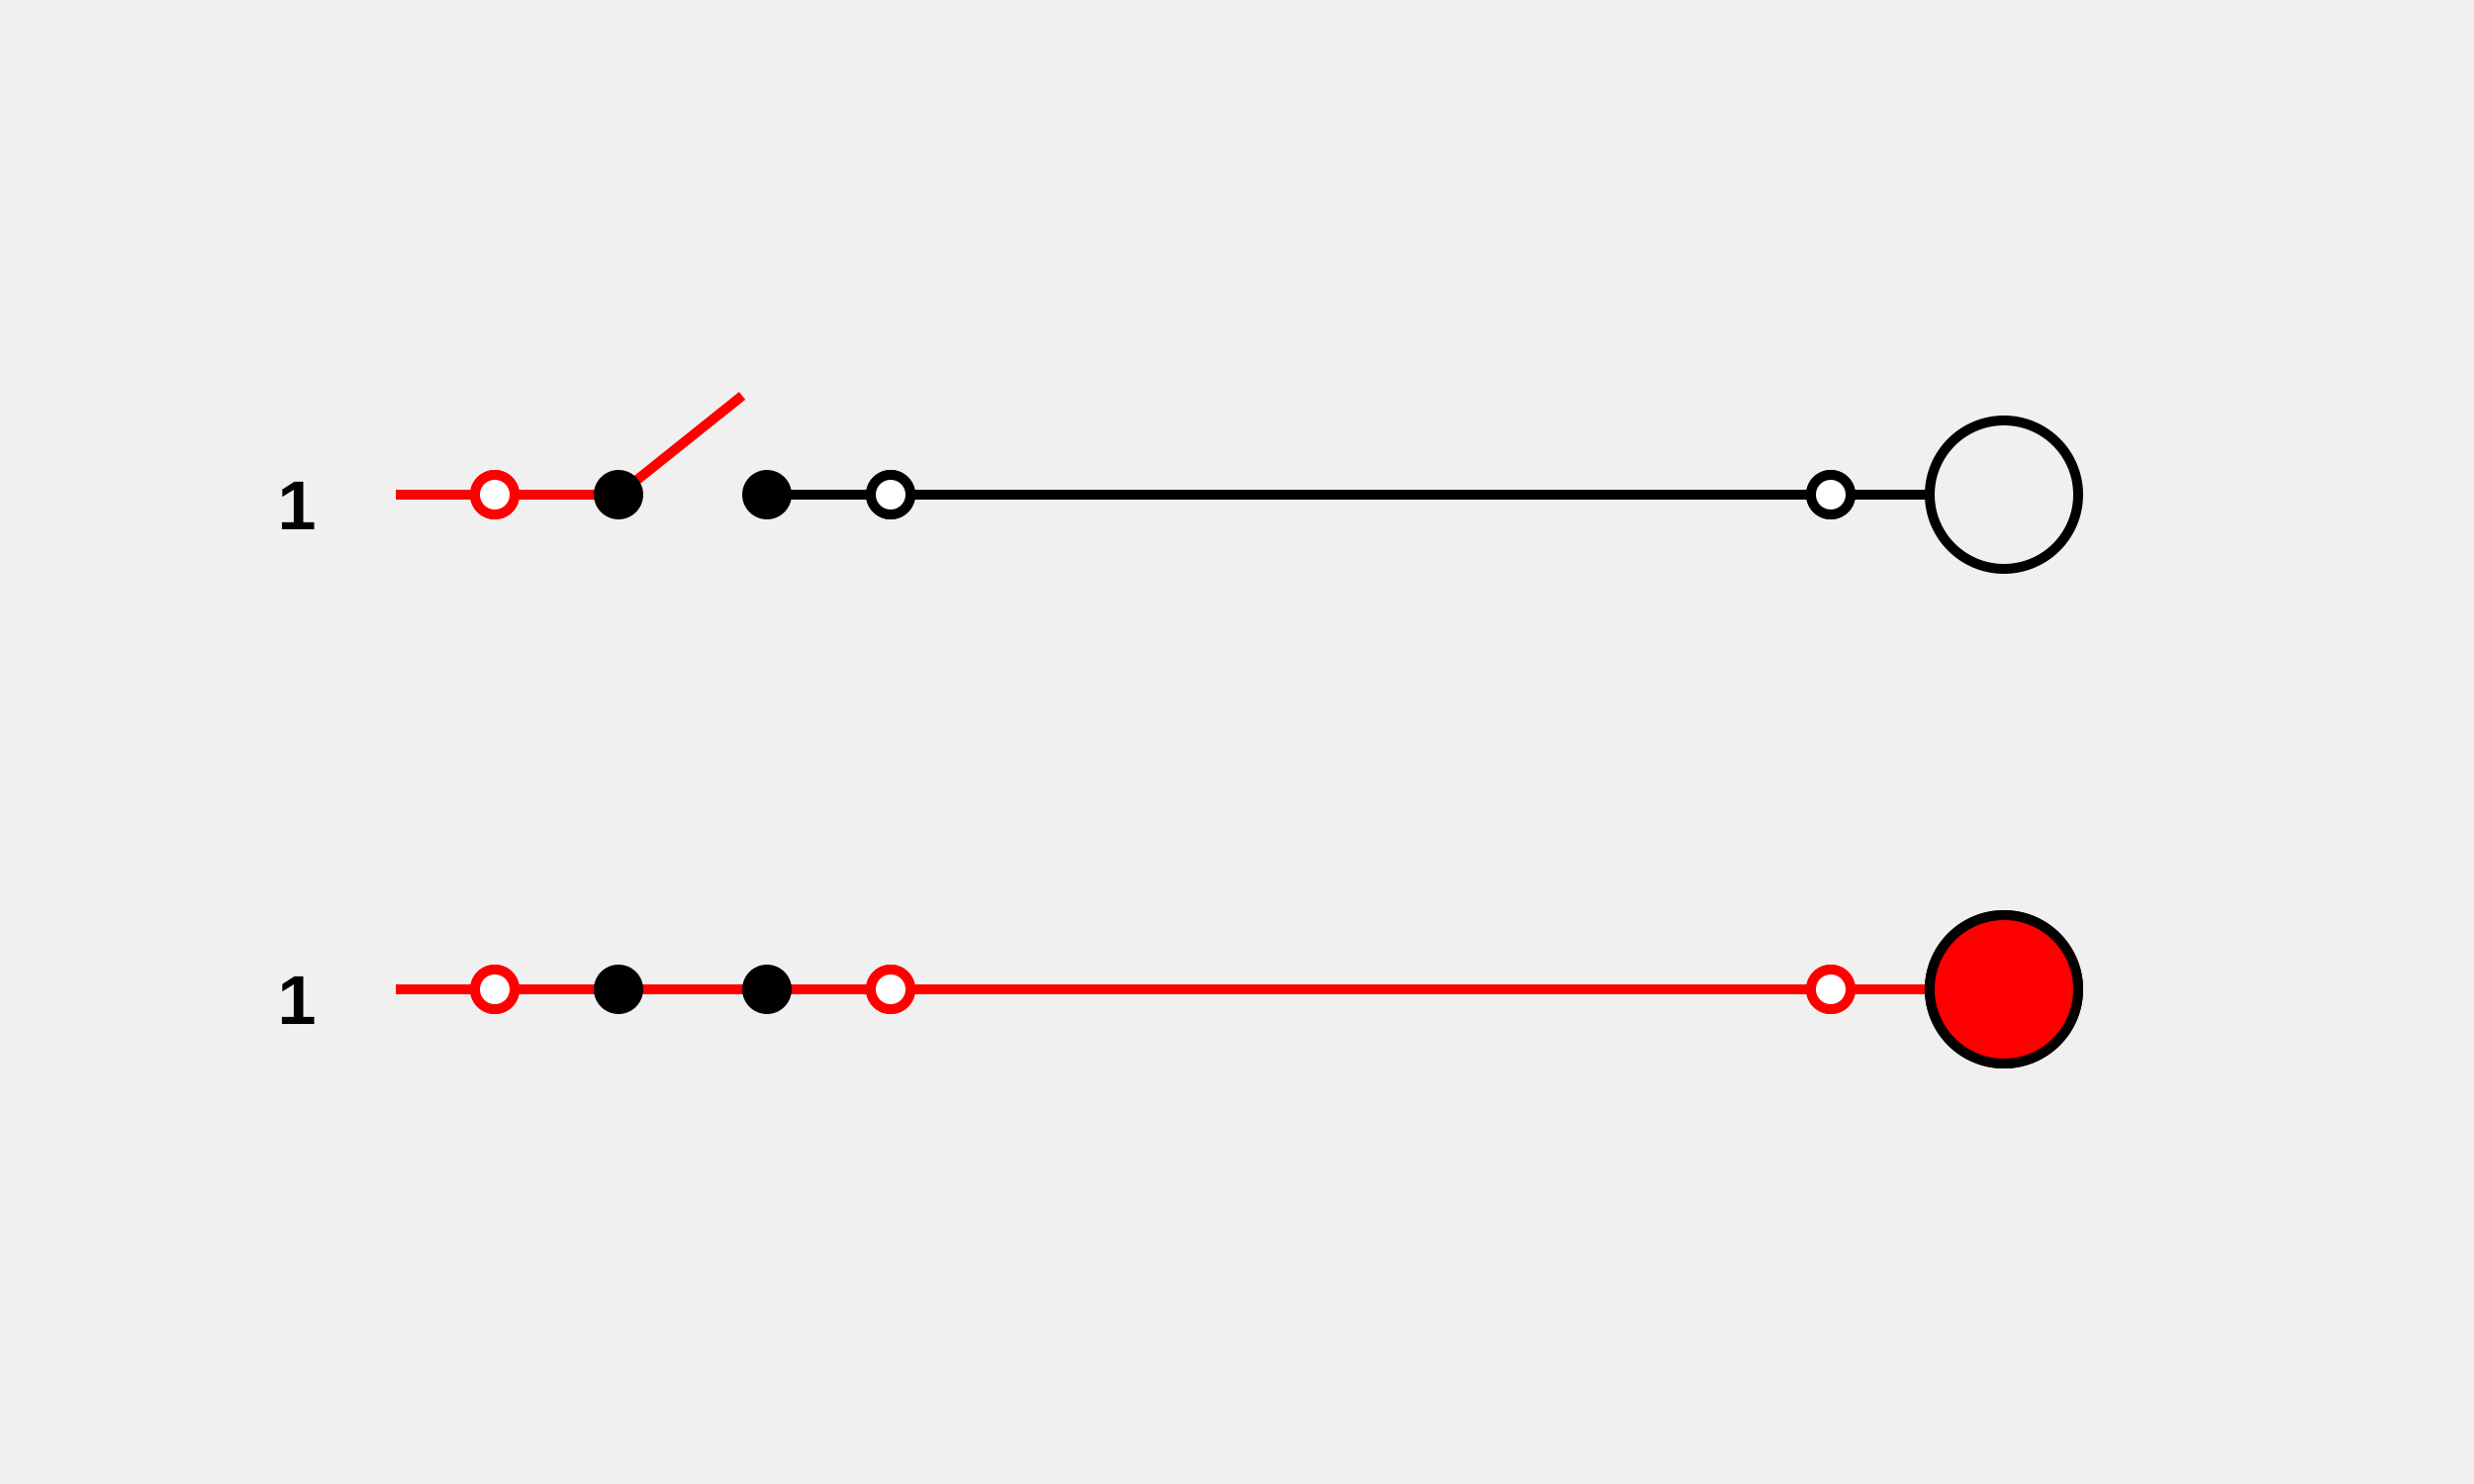
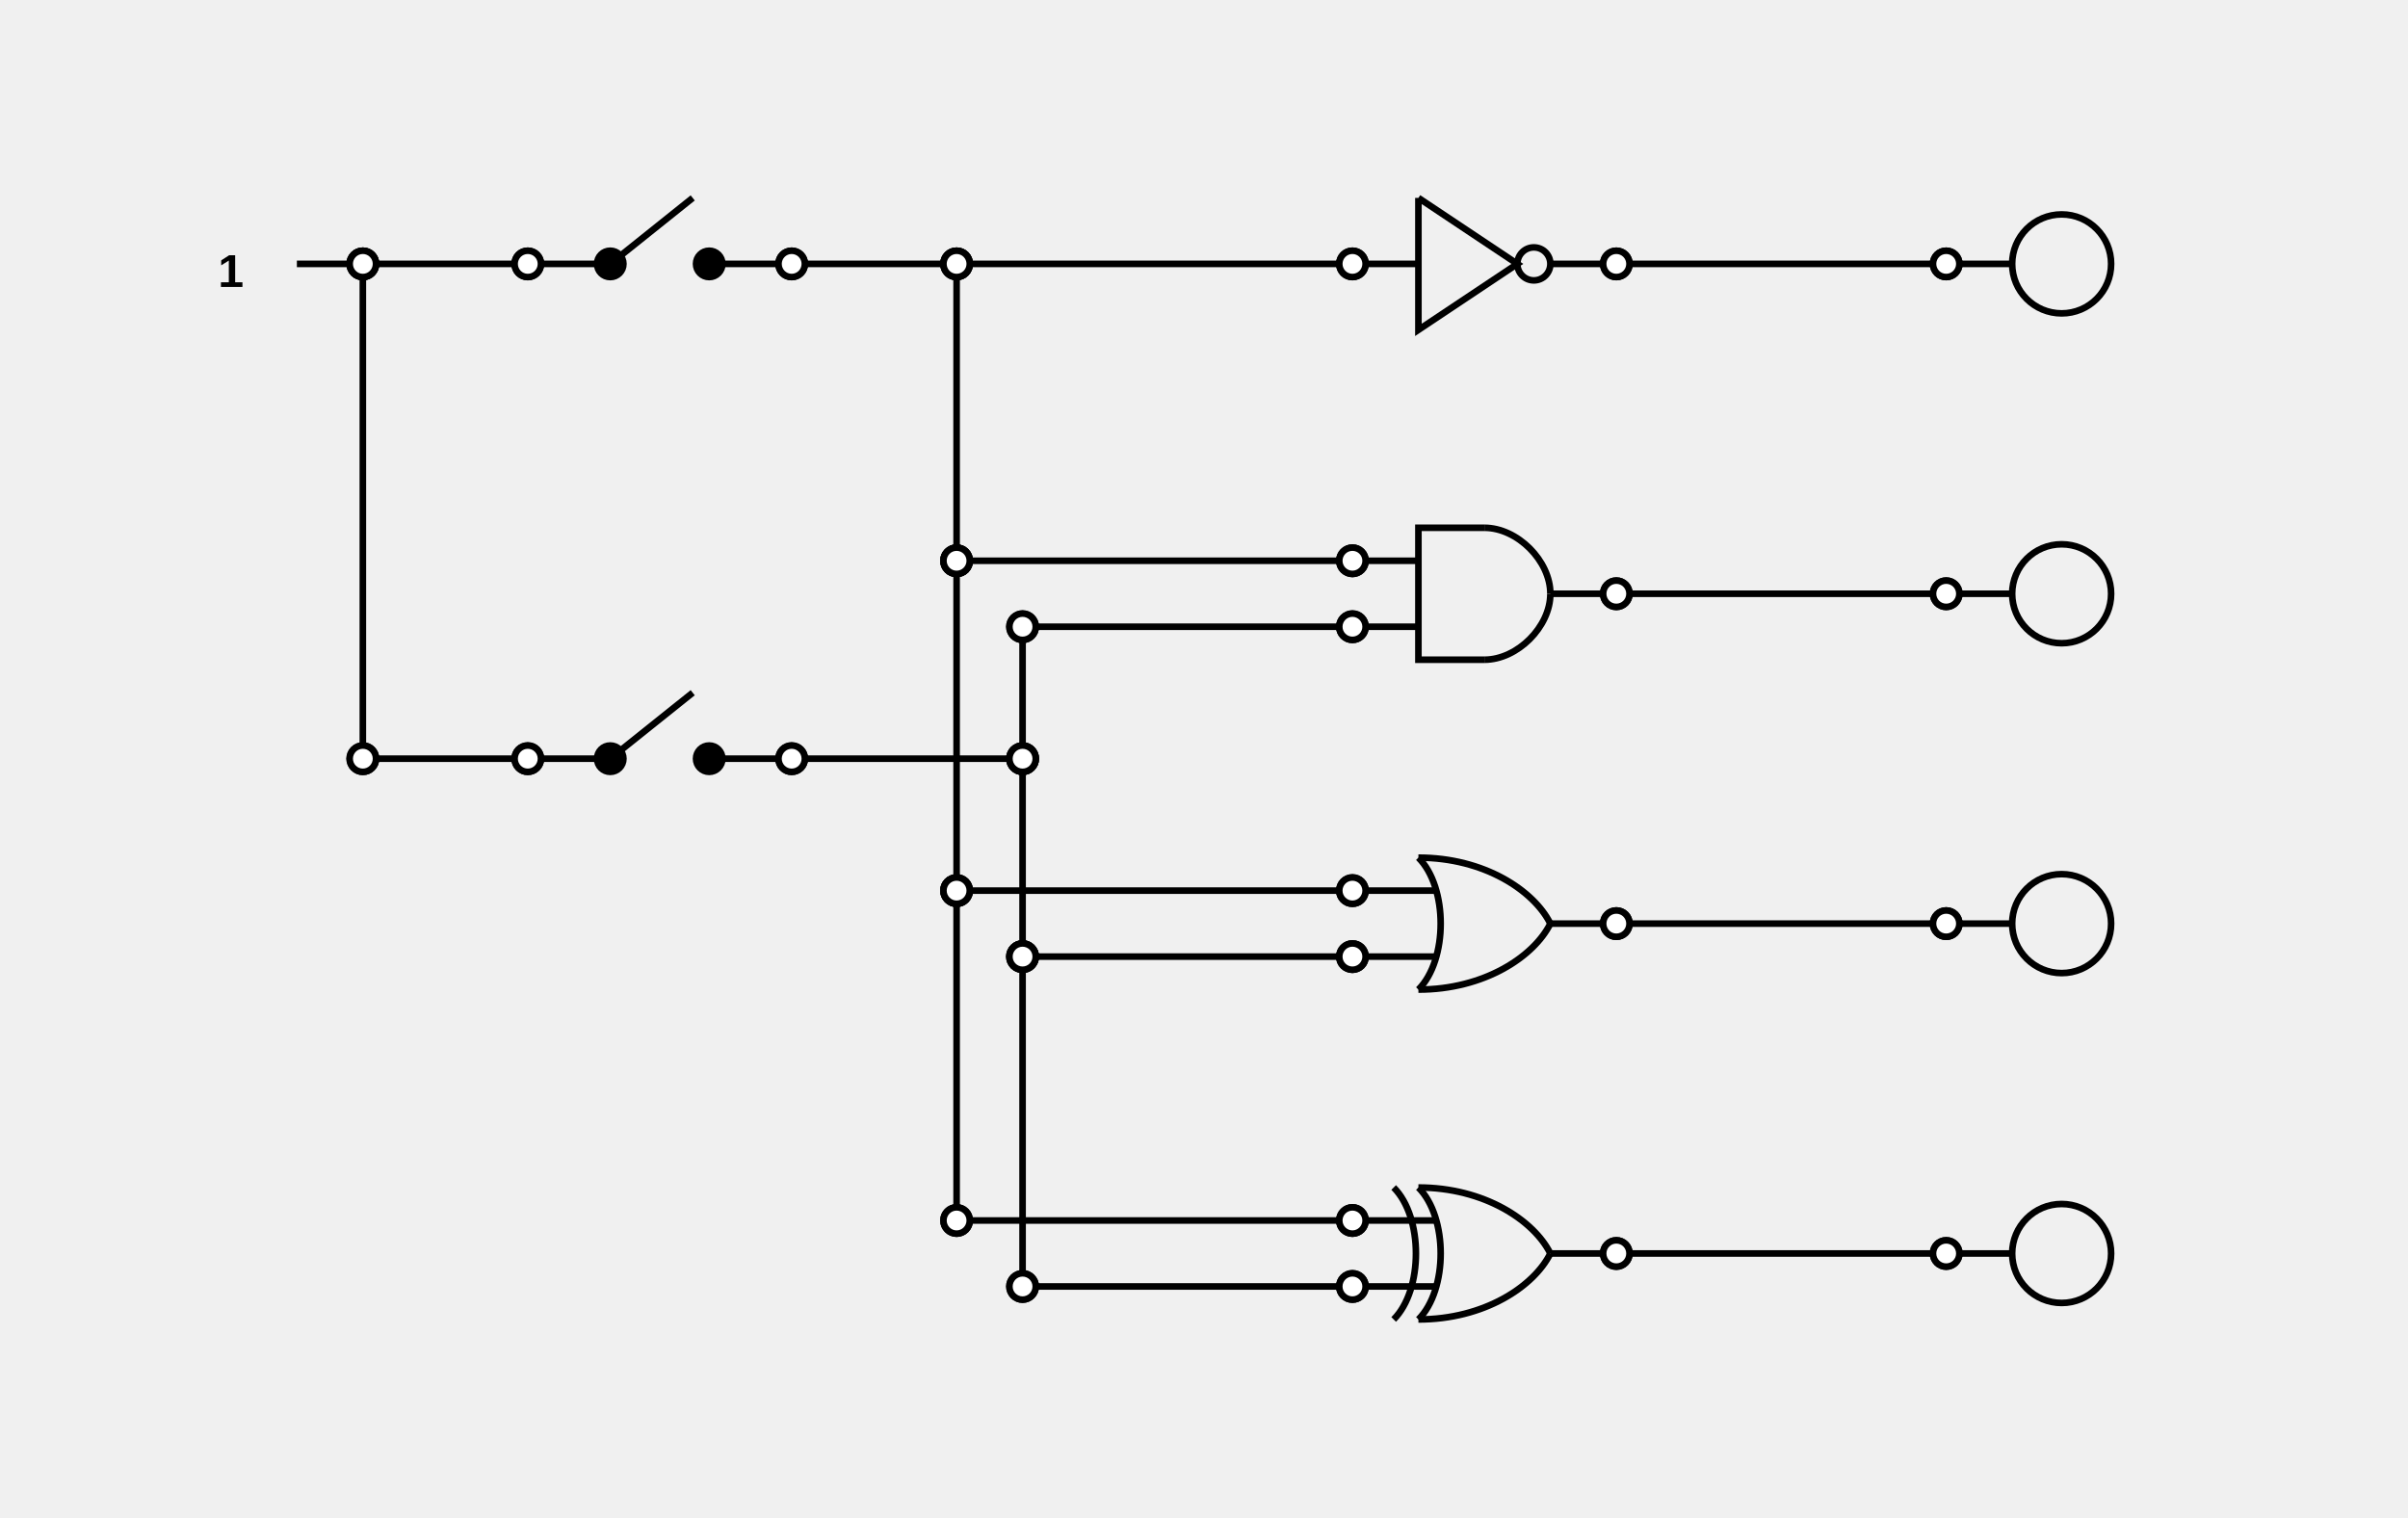
- <svg xmlns="http://www.w3.org/2000/svg" width="500" height="300">
+ <svg xmlns="http://www.w3.org/2000/svg" width="730" height="460">
  <g>
-     <path d="M 80.00 100.00 L 100.00 100.00" fill="none" stroke="#ff0000" stroke-width="2" />
-     <text x="60.00" y="107.00" font-family="Arial,Helvetica,sans-serif" font-size="14" font-weight="bold" text-anchor="middle" stroke="none" fill="#000">1</text>
-     <circle cx="100.00" cy="100.00" r="4.00" stroke="none" fill="#fff" />
-     <circle cx="100.00" cy="100.00" r="4.00" fill="none" stroke="#ff0000" stroke-width="2" />
-     <path d="M 370.00 100.00 L 390.00 100.00" fill="none" stroke="#000000" stroke-width="2" />
-     <circle cx="405.00" cy="100.00" r="15.00" fill="none" stroke="#000" stroke-width="2" />
-     <circle cx="370.00" cy="100.00" r="4.00" stroke="none" fill="#fff" />
-     <circle cx="370.00" cy="100.00" r="4.00" fill="none" stroke="#000000" stroke-width="2" />
-     <path d="M 100.00 100.00 L 125.00 100.00" fill="none" stroke="#ff0000" stroke-width="2" />
-     <path d="M 155.00 100.00 L 180.00 100.00" fill="none" stroke="#000000" stroke-width="2" />
-     <path d="M 125.00 100.00 L 150.00 80.00" fill="none" stroke="#ff0000" stroke-width="2" />
-     <circle cx="125.00" cy="100.00" r="4.00" fill="none" stroke="#000" stroke-width="2" />
-     <circle cx="125.00" cy="100.00" r="4.00" stroke="none" fill="#000" />
-     <circle cx="155.00" cy="100.00" r="4.00" fill="none" stroke="#000" stroke-width="2" />
-     <circle cx="155.00" cy="100.00" r="4.00" stroke="none" fill="#000" />
-     <circle cx="100.00" cy="100.00" r="4.00" stroke="none" fill="#fff" />
-     <circle cx="100.00" cy="100.00" r="4.00" fill="none" stroke="#ff0000" stroke-width="2" />
-     <circle cx="180.00" cy="100.00" r="4.00" stroke="none" fill="#fff" />
-     <circle cx="180.00" cy="100.00" r="4.00" fill="none" stroke="#000000" stroke-width="2" />
-     <path d="M 180.00 100.00 L 370.00 100.00" fill="none" stroke="#000000" stroke-width="2" />
-     <circle cx="180.00" cy="100.00" r="4.00" stroke="none" fill="#fff" />
-     <circle cx="180.00" cy="100.00" r="4.00" fill="none" stroke="#000000" stroke-width="2" />
-     <circle cx="370.00" cy="100.00" r="4.00" stroke="none" fill="#fff" />
-     <circle cx="370.00" cy="100.00" r="4.00" fill="none" stroke="#000000" stroke-width="2" />
-     <path d="M 100.00 200.00 L 180.00 200.00" fill="none" stroke="#ff0000" stroke-width="2" />
-     <circle cx="125.00" cy="200.00" r="4.00" fill="none" stroke="#000" stroke-width="2" />
-     <circle cx="125.00" cy="200.00" r="4.00" stroke="none" fill="#000" />
-     <circle cx="155.00" cy="200.00" r="4.00" fill="none" stroke="#000" stroke-width="2" />
-     <circle cx="155.00" cy="200.00" r="4.00" stroke="none" fill="#000" />
-     <circle cx="100.00" cy="200.00" r="4.00" stroke="none" fill="#fff" />
-     <circle cx="100.00" cy="200.00" r="4.00" fill="none" stroke="#ff0000" stroke-width="2" />
-     <circle cx="180.00" cy="200.00" r="4.00" stroke="none" fill="#fff" />
-     <circle cx="180.00" cy="200.00" r="4.00" fill="none" stroke="#ff0000" stroke-width="2" />
-     <path d="M 80.00 200.00 L 100.00 200.00" fill="none" stroke="#ff0000" stroke-width="2" />
-     <text x="60.00" y="207.00" font-family="Arial,Helvetica,sans-serif" font-size="14" font-weight="bold" text-anchor="middle" stroke="none" fill="#000">1</text>
-     <circle cx="100.00" cy="200.00" r="4.00" stroke="none" fill="#fff" />
-     <circle cx="100.00" cy="200.00" r="4.00" fill="none" stroke="#ff0000" stroke-width="2" />
-     <path d="M 370.00 200.00 L 390.00 200.00" fill="none" stroke="#ff0000" stroke-width="2" />
-     <circle cx="405.00" cy="200.00" r="15.00" fill="none" stroke="#000" stroke-width="2" />
-     <circle cx="405.00" cy="200.00" r="15.00" stroke="none" fill="red" />
-     <circle cx="405.00" cy="200.00" r="15.00" fill="none" stroke="#000" stroke-width="2" />
-     <circle cx="370.00" cy="200.00" r="4.00" stroke="none" fill="#fff" />
-     <circle cx="370.00" cy="200.00" r="4.00" fill="none" stroke="#ff0000" stroke-width="2" />
-     <path d="M 180.00 200.00 L 370.00 200.00" fill="none" stroke="#ff0000" stroke-width="2" />
-     <circle cx="180.00" cy="200.00" r="4.00" stroke="none" fill="#fff" />
-     <circle cx="180.00" cy="200.00" r="4.00" fill="none" stroke="#ff0000" stroke-width="2" />
-     <circle cx="370.00" cy="200.00" r="4.00" stroke="none" fill="#fff" />
-     <circle cx="370.00" cy="200.00" r="4.00" fill="none" stroke="#ff0000" stroke-width="2" />
+     <path d="M 90.00 80.00 L 110.00 80.00" fill="none" stroke="#000" stroke-width="2" />
+     <text x="70.00" y="87.00" font-family="Arial,Helvetica,sans-serif" font-size="14" font-weight="bold" text-anchor="middle" stroke="none" fill="#000">1</text>
+     <circle cx="110.00" cy="80.00" r="4.00" stroke="none" fill="#fff" />
+     <circle cx="110.00" cy="80.00" r="4.00" fill="none" stroke="#000" stroke-width="2" />
+     <path d="M 160.00 80.00 L 185.00 80.00" fill="none" stroke="#000" stroke-width="2" />
+     <path d="M 215.00 80.00 L 240.00 80.00" fill="none" stroke="#000" stroke-width="2" />
+     <path d="M 185.00 80.00 L 210.00 60.00" fill="none" stroke="#000" stroke-width="2" />
+     <circle cx="185.00" cy="80.00" r="4.00" fill="none" stroke="#000" stroke-width="2" />
+     <circle cx="185.00" cy="80.00" r="4.00" stroke="none" fill="#000" />
+     <circle cx="215.00" cy="80.00" r="4.00" fill="none" stroke="#000" stroke-width="2" />
+     <circle cx="215.00" cy="80.00" r="4.00" stroke="none" fill="#000" />
+     <circle cx="160.00" cy="80.00" r="4.00" stroke="none" fill="#fff" />
+     <circle cx="160.00" cy="80.00" r="4.00" fill="none" stroke="#000" stroke-width="2" />
+     <circle cx="240.00" cy="80.00" r="4.00" stroke="none" fill="#fff" />
+     <circle cx="240.00" cy="80.00" r="4.00" fill="none" stroke="#000" stroke-width="2" />
+     <path d="M 160.00 230.00 L 185.00 230.00" fill="none" stroke="#000" stroke-width="2" />
+     <path d="M 215.00 230.00 L 240.00 230.00" fill="none" stroke="#000" stroke-width="2" />
+     <path d="M 185.00 230.00 L 210.00 210.00" fill="none" stroke="#000" stroke-width="2" />
+     <circle cx="185.00" cy="230.00" r="4.00" fill="none" stroke="#000" stroke-width="2" />
+     <circle cx="185.00" cy="230.00" r="4.00" stroke="none" fill="#000" />
+     <circle cx="215.00" cy="230.00" r="4.00" fill="none" stroke="#000" stroke-width="2" />
+     <circle cx="215.00" cy="230.00" r="4.00" stroke="none" fill="#000" />
+     <circle cx="160.00" cy="230.00" r="4.00" stroke="none" fill="#fff" />
+     <circle cx="160.00" cy="230.00" r="4.00" fill="none" stroke="#000" stroke-width="2" />
+     <circle cx="240.00" cy="230.00" r="4.00" stroke="none" fill="#fff" />
+     <circle cx="240.00" cy="230.00" r="4.00" fill="none" stroke="#000" stroke-width="2" />
+     <path d="M 410.00 80.00 L 430.00 80.00" fill="none" stroke="#000" stroke-width="2" />
+     <path d="M 470.00 80.00 L 490.00 80.00" fill="none" stroke="#000" stroke-width="2" />
+     <path d="M 430.00 60.00 L 430.00 100.00 L 460.00 80.00 L 430.00 60.00" fill="none" stroke="#000" stroke-width="2" />
+     <circle cx="465.00" cy="80.00" r="5.00" fill="none" stroke="#000" stroke-width="2" />
+     <circle cx="410.00" cy="80.00" r="4.00" stroke="none" fill="#fff" />
+     <circle cx="410.00" cy="80.00" r="4.00" fill="none" stroke="#000" stroke-width="2" />
+     <circle cx="490.00" cy="80.00" r="4.00" stroke="none" fill="#fff" />
+     <circle cx="490.00" cy="80.00" r="4.00" fill="none" stroke="#000" stroke-width="2" />
+     <path d="M 410.00 170.00 L 430.00 170.00" fill="none" stroke="#000" stroke-width="2" />
+     <path d="M 410.00 190.00 L 430.00 190.00" fill="none" stroke="#000" stroke-width="2" />
+     <path d="M 470.00 180.00 L 490.00 180.00" fill="none" stroke="#000" stroke-width="2" />
+     <path d="M 450.00 160.00 L 430.00 160.00 L 430.00 200.00 L 450.00 200.00" fill="none" stroke="#000" stroke-width="2" />
+     <path d="M 450.00 160.00 C 460.00 160.00 , 470.00 170.00 , 470.00 180.00" fill="none" stroke="#000" stroke-width="2" />
+     <path d="M 450.00 200.00 C 460.00 200.00 , 470.00 190.00 , 470.00 180.00" fill="none" stroke="#000" stroke-width="2" />
+     <circle cx="410.00" cy="170.00" r="4.00" stroke="none" fill="#fff" />
+     <circle cx="410.00" cy="170.00" r="4.00" fill="none" stroke="#000" stroke-width="2" />
+     <circle cx="410.00" cy="190.00" r="4.00" stroke="none" fill="#fff" />
+     <circle cx="410.00" cy="190.00" r="4.00" fill="none" stroke="#000" stroke-width="2" />
+     <circle cx="490.00" cy="180.00" r="4.00" stroke="none" fill="#fff" />
+     <circle cx="490.00" cy="180.00" r="4.00" fill="none" stroke="#000" stroke-width="2" />
+     <path d="M 410.00 270.00 L 435.00 270.00" fill="none" stroke="#000" stroke-width="2" />
+     <path d="M 410.00 290.00 L 435.00 290.00" fill="none" stroke="#000" stroke-width="2" />
+     <path d="M 470.00 280.00 L 490.00 280.00" fill="none" stroke="#000" stroke-width="2" />
+     <path d="M 430.00 260.00 C 439.00 269.00 , 439.00 291.00 , 430.00 300.00" fill="none" stroke="#000" stroke-width="2" />
+     <path d="M 430.00 260.00 C 450.00 260.00 , 465.00 270.00 , 470.00 280.00" fill="none" stroke="#000" stroke-width="2" />
+     <path d="M 430.00 300.00 C 450.00 300.00 , 465.00 290.00 , 470.00 280.00" fill="none" stroke="#000" stroke-width="2" />
+     <circle cx="410.00" cy="270.00" r="4.00" stroke="none" fill="#fff" />
+     <circle cx="410.00" cy="270.00" r="4.00" fill="none" stroke="#000" stroke-width="2" />
+     <circle cx="410.00" cy="290.00" r="4.00" stroke="none" fill="#fff" />
+     <circle cx="410.00" cy="290.00" r="4.00" fill="none" stroke="#000" stroke-width="2" />
+     <circle cx="490.00" cy="280.00" r="4.00" stroke="none" fill="#fff" />
+     <circle cx="490.00" cy="280.00" r="4.00" fill="none" stroke="#000" stroke-width="2" />
+     <path d="M 410.00 370.00 L 435.00 370.00" fill="none" stroke="#000" stroke-width="2" />
+     <path d="M 410.00 390.00 L 435.00 390.00" fill="none" stroke="#000" stroke-width="2" />
+     <path d="M 470.00 380.00 L 490.00 380.00" fill="none" stroke="#000" stroke-width="2" />
+     <path d="M 422.50 360.00 C 431.50 369.00 , 431.50 391.00 , 422.50 400.00" fill="none" stroke="#000" stroke-width="2" />
+     <path d="M 430.00 360.00 C 439.00 369.00 , 439.00 391.00 , 430.00 400.00" fill="none" stroke="#000" stroke-width="2" />
+     <path d="M 430.00 360.00 C 450.00 360.00 , 465.00 370.00 , 470.00 380.00" fill="none" stroke="#000" stroke-width="2" />
+     <path d="M 430.00 400.00 C 450.00 400.00 , 465.00 390.00 , 470.00 380.00" fill="none" stroke="#000" stroke-width="2" />
+     <circle cx="410.00" cy="370.00" r="4.00" stroke="none" fill="#fff" />
+     <circle cx="410.00" cy="370.00" r="4.00" fill="none" stroke="#000" stroke-width="2" />
+     <circle cx="410.00" cy="390.00" r="4.00" stroke="none" fill="#fff" />
+     <circle cx="410.00" cy="390.00" r="4.00" fill="none" stroke="#000" stroke-width="2" />
+     <circle cx="490.00" cy="380.00" r="4.00" stroke="none" fill="#fff" />
+     <circle cx="490.00" cy="380.00" r="4.00" fill="none" stroke="#000" stroke-width="2" />
+     <path d="M 590.00 380.00 L 610.00 380.00" fill="none" stroke="#000" stroke-width="2" />
+     <circle cx="625.00" cy="380.00" r="15.00" fill="none" stroke="#000" stroke-width="2" />
+     <circle cx="590.00" cy="380.00" r="4.00" stroke="none" fill="#fff" />
+     <circle cx="590.00" cy="380.00" r="4.00" fill="none" stroke="#000" stroke-width="2" />
+     <path d="M 590.00 280.00 L 610.00 280.00" fill="none" stroke="#000" stroke-width="2" />
+     <circle cx="625.00" cy="280.00" r="15.00" fill="none" stroke="#000" stroke-width="2" />
+     <circle cx="590.00" cy="280.00" r="4.00" stroke="none" fill="#fff" />
+     <circle cx="590.00" cy="280.00" r="4.00" fill="none" stroke="#000" stroke-width="2" />
+     <path d="M 590.00 180.00 L 610.00 180.00" fill="none" stroke="#000" stroke-width="2" />
+     <circle cx="625.00" cy="180.00" r="15.00" fill="none" stroke="#000" stroke-width="2" />
+     <circle cx="590.00" cy="180.00" r="4.00" stroke="none" fill="#fff" />
+     <circle cx="590.00" cy="180.00" r="4.00" fill="none" stroke="#000" stroke-width="2" />
+     <path d="M 590.00 80.00 L 610.00 80.00" fill="none" stroke="#000" stroke-width="2" />
+     <circle cx="625.00" cy="80.00" r="15.00" fill="none" stroke="#000" stroke-width="2" />
+     <circle cx="590.00" cy="80.00" r="4.00" stroke="none" fill="#fff" />
+     <circle cx="590.00" cy="80.00" r="4.00" fill="none" stroke="#000" stroke-width="2" />
+     <path d="M 110.00 80.00 L 110.00 230.00" fill="none" stroke="#000" stroke-width="2" />
+     <circle cx="110.00" cy="80.00" r="4.00" stroke="none" fill="#fff" />
+     <circle cx="110.00" cy="80.00" r="4.00" fill="none" stroke="#000" stroke-width="2" />
+     <circle cx="110.00" cy="230.00" r="4.00" stroke="none" fill="#fff" />
+     <circle cx="110.00" cy="230.00" r="4.00" fill="none" stroke="#000" stroke-width="2" />
+     <path d="M 110.00 230.00 L 160.00 230.00" fill="none" stroke="#000" stroke-width="2" />
+     <circle cx="110.00" cy="230.00" r="4.00" stroke="none" fill="#fff" />
+     <circle cx="110.00" cy="230.00" r="4.00" fill="none" stroke="#000" stroke-width="2" />
+     <circle cx="160.00" cy="230.00" r="4.00" stroke="none" fill="#fff" />
+     <circle cx="160.00" cy="230.00" r="4.00" fill="none" stroke="#000" stroke-width="2" />
+     <path d="M 110.00 80.00 L 160.00 80.00" fill="none" stroke="#000" stroke-width="2" />
+     <circle cx="110.00" cy="80.00" r="4.00" stroke="none" fill="#fff" />
+     <circle cx="110.00" cy="80.00" r="4.00" fill="none" stroke="#000" stroke-width="2" />
+     <circle cx="160.00" cy="80.00" r="4.00" stroke="none" fill="#fff" />
+     <circle cx="160.00" cy="80.00" r="4.00" fill="none" stroke="#000" stroke-width="2" />
+     <path d="M 240.00 80.00 L 290.00 80.00" fill="none" stroke="#000" stroke-width="2" />
+     <circle cx="240.00" cy="80.00" r="4.00" stroke="none" fill="#fff" />
+     <circle cx="240.00" cy="80.00" r="4.00" fill="none" stroke="#000" stroke-width="2" />
+     <circle cx="290.00" cy="80.00" r="4.00" stroke="none" fill="#fff" />
+     <circle cx="290.00" cy="80.00" r="4.00" fill="none" stroke="#000" stroke-width="2" />
+     <path d="M 240.00 230.00 L 310.00 230.00" fill="none" stroke="#000" stroke-width="2" />
+     <circle cx="240.00" cy="230.00" r="4.00" stroke="none" fill="#fff" />
+     <circle cx="240.00" cy="230.00" r="4.00" fill="none" stroke="#000" stroke-width="2" />
+     <circle cx="310.00" cy="230.00" r="4.00" stroke="none" fill="#fff" />
+     <circle cx="310.00" cy="230.00" r="4.00" fill="none" stroke="#000" stroke-width="2" />
+     <path d="M 490.00 380.00 L 590.00 380.00" fill="none" stroke="#000" stroke-width="2" />
+     <circle cx="490.00" cy="380.00" r="4.00" stroke="none" fill="#fff" />
+     <circle cx="490.00" cy="380.00" r="4.00" fill="none" stroke="#000" stroke-width="2" />
+     <circle cx="590.00" cy="380.00" r="4.00" stroke="none" fill="#fff" />
+     <circle cx="590.00" cy="380.00" r="4.00" fill="none" stroke="#000" stroke-width="2" />
+     <path d="M 490.00 280.00 L 590.00 280.00" fill="none" stroke="#000" stroke-width="2" />
+     <circle cx="490.00" cy="280.00" r="4.00" stroke="none" fill="#fff" />
+     <circle cx="490.00" cy="280.00" r="4.00" fill="none" stroke="#000" stroke-width="2" />
+     <circle cx="590.00" cy="280.00" r="4.00" stroke="none" fill="#fff" />
+     <circle cx="590.00" cy="280.00" r="4.00" fill="none" stroke="#000" stroke-width="2" />
+     <path d="M 490.00 180.00 L 590.00 180.00" fill="none" stroke="#000" stroke-width="2" />
+     <circle cx="490.00" cy="180.00" r="4.00" stroke="none" fill="#fff" />
+     <circle cx="490.00" cy="180.00" r="4.00" fill="none" stroke="#000" stroke-width="2" />
+     <circle cx="590.00" cy="180.00" r="4.00" stroke="none" fill="#fff" />
+     <circle cx="590.00" cy="180.00" r="4.00" fill="none" stroke="#000" stroke-width="2" />
+     <path d="M 490.00 80.00 L 590.00 80.00" fill="none" stroke="#000" stroke-width="2" />
+     <circle cx="490.00" cy="80.00" r="4.00" stroke="none" fill="#fff" />
+     <circle cx="490.00" cy="80.00" r="4.00" fill="none" stroke="#000" stroke-width="2" />
+     <circle cx="590.00" cy="80.00" r="4.00" stroke="none" fill="#fff" />
+     <circle cx="590.00" cy="80.00" r="4.00" fill="none" stroke="#000" stroke-width="2" />
+     <path d="M 290.00 80.00 L 410.00 80.00" fill="none" stroke="#000" stroke-width="2" />
+     <circle cx="290.00" cy="80.00" r="4.00" stroke="none" fill="#fff" />
+     <circle cx="290.00" cy="80.00" r="4.00" fill="none" stroke="#000" stroke-width="2" />
+     <circle cx="410.00" cy="80.00" r="4.00" stroke="none" fill="#fff" />
+     <circle cx="410.00" cy="80.00" r="4.00" fill="none" stroke="#000" stroke-width="2" />
+     <path d="M 290.00 80.00 L 290.00 170.00" fill="none" stroke="#000" stroke-width="2" />
+     <circle cx="290.00" cy="80.00" r="4.00" stroke="none" fill="#fff" />
+     <circle cx="290.00" cy="80.00" r="4.00" fill="none" stroke="#000" stroke-width="2" />
+     <circle cx="290.00" cy="170.00" r="4.00" stroke="none" fill="#fff" />
+     <circle cx="290.00" cy="170.00" r="4.00" fill="none" stroke="#000" stroke-width="2" />
+     <path d="M 290.00 170.00 L 410.00 170.00" fill="none" stroke="#000" stroke-width="2" />
+     <circle cx="290.00" cy="170.00" r="4.00" stroke="none" fill="#fff" />
+     <circle cx="290.00" cy="170.00" r="4.00" fill="none" stroke="#000" stroke-width="2" />
+     <circle cx="410.00" cy="170.00" r="4.00" stroke="none" fill="#fff" />
+     <circle cx="410.00" cy="170.00" r="4.00" fill="none" stroke="#000" stroke-width="2" />
+     <path d="M 290.00 170.00 L 290.00 270.00" fill="none" stroke="#000" stroke-width="2" />
+     <circle cx="290.00" cy="170.00" r="4.00" stroke="none" fill="#fff" />
+     <circle cx="290.00" cy="170.00" r="4.00" fill="none" stroke="#000" stroke-width="2" />
+     <circle cx="290.00" cy="270.00" r="4.00" stroke="none" fill="#fff" />
+     <circle cx="290.00" cy="270.00" r="4.00" fill="none" stroke="#000" stroke-width="2" />
+     <path d="M 290.00 270.00 L 410.00 270.00" fill="none" stroke="#000" stroke-width="2" />
+     <circle cx="290.00" cy="270.00" r="4.00" stroke="none" fill="#fff" />
+     <circle cx="290.00" cy="270.00" r="4.00" fill="none" stroke="#000" stroke-width="2" />
+     <circle cx="410.00" cy="270.00" r="4.00" stroke="none" fill="#fff" />
+     <circle cx="410.00" cy="270.00" r="4.00" fill="none" stroke="#000" stroke-width="2" />
+     <path d="M 290.00 270.00 L 290.00 370.00" fill="none" stroke="#000" stroke-width="2" />
+     <circle cx="290.00" cy="270.00" r="4.00" stroke="none" fill="#fff" />
+     <circle cx="290.00" cy="270.00" r="4.00" fill="none" stroke="#000" stroke-width="2" />
+     <circle cx="290.00" cy="370.00" r="4.00" stroke="none" fill="#fff" />
+     <circle cx="290.00" cy="370.00" r="4.00" fill="none" stroke="#000" stroke-width="2" />
+     <path d="M 290.00 370.00 L 410.00 370.00" fill="none" stroke="#000" stroke-width="2" />
+     <circle cx="290.00" cy="370.00" r="4.00" stroke="none" fill="#fff" />
+     <circle cx="290.00" cy="370.00" r="4.00" fill="none" stroke="#000" stroke-width="2" />
+     <circle cx="410.00" cy="370.00" r="4.00" stroke="none" fill="#fff" />
+     <circle cx="410.00" cy="370.00" r="4.00" fill="none" stroke="#000" stroke-width="2" />
+     <path d="M 310.00 230.00 L 310.00 190.00" fill="none" stroke="#000" stroke-width="2" />
+     <circle cx="310.00" cy="230.00" r="4.00" stroke="none" fill="#fff" />
+     <circle cx="310.00" cy="230.00" r="4.00" fill="none" stroke="#000" stroke-width="2" />
+     <circle cx="310.00" cy="190.00" r="4.00" stroke="none" fill="#fff" />
+     <circle cx="310.00" cy="190.00" r="4.00" fill="none" stroke="#000" stroke-width="2" />
+     <path d="M 310.00 190.00 L 410.00 190.00" fill="none" stroke="#000" stroke-width="2" />
+     <circle cx="310.00" cy="190.00" r="4.00" stroke="none" fill="#fff" />
+     <circle cx="310.00" cy="190.00" r="4.00" fill="none" stroke="#000" stroke-width="2" />
+     <circle cx="410.00" cy="190.00" r="4.00" stroke="none" fill="#fff" />
+     <circle cx="410.00" cy="190.00" r="4.00" fill="none" stroke="#000" stroke-width="2" />
+     <path d="M 310.00 230.00 L 310.00 290.00" fill="none" stroke="#000" stroke-width="2" />
+     <circle cx="310.00" cy="230.00" r="4.00" stroke="none" fill="#fff" />
+     <circle cx="310.00" cy="230.00" r="4.00" fill="none" stroke="#000" stroke-width="2" />
+     <circle cx="310.00" cy="290.00" r="4.00" stroke="none" fill="#fff" />
+     <circle cx="310.00" cy="290.00" r="4.00" fill="none" stroke="#000" stroke-width="2" />
+     <path d="M 310.00 290.00 L 410.00 290.00" fill="none" stroke="#000" stroke-width="2" />
+     <circle cx="310.00" cy="290.00" r="4.00" stroke="none" fill="#fff" />
+     <circle cx="310.00" cy="290.00" r="4.00" fill="none" stroke="#000" stroke-width="2" />
+     <circle cx="410.00" cy="290.00" r="4.00" stroke="none" fill="#fff" />
+     <circle cx="410.00" cy="290.00" r="4.00" fill="none" stroke="#000" stroke-width="2" />
+     <path d="M 310.00 290.00 L 310.00 390.00" fill="none" stroke="#000" stroke-width="2" />
+     <circle cx="310.00" cy="290.00" r="4.00" stroke="none" fill="#fff" />
+     <circle cx="310.00" cy="290.00" r="4.00" fill="none" stroke="#000" stroke-width="2" />
+     <circle cx="310.00" cy="390.00" r="4.00" stroke="none" fill="#fff" />
+     <circle cx="310.00" cy="390.00" r="4.00" fill="none" stroke="#000" stroke-width="2" />
+     <path d="M 310.00 390.00 L 410.00 390.00" fill="none" stroke="#000" stroke-width="2" />
+     <circle cx="310.00" cy="390.00" r="4.00" stroke="none" fill="#fff" />
+     <circle cx="310.00" cy="390.00" r="4.00" fill="none" stroke="#000" stroke-width="2" />
+     <circle cx="410.00" cy="390.00" r="4.00" stroke="none" fill="#fff" />
+     <circle cx="410.00" cy="390.00" r="4.00" fill="none" stroke="#000" stroke-width="2" />
  </g>
</svg>
